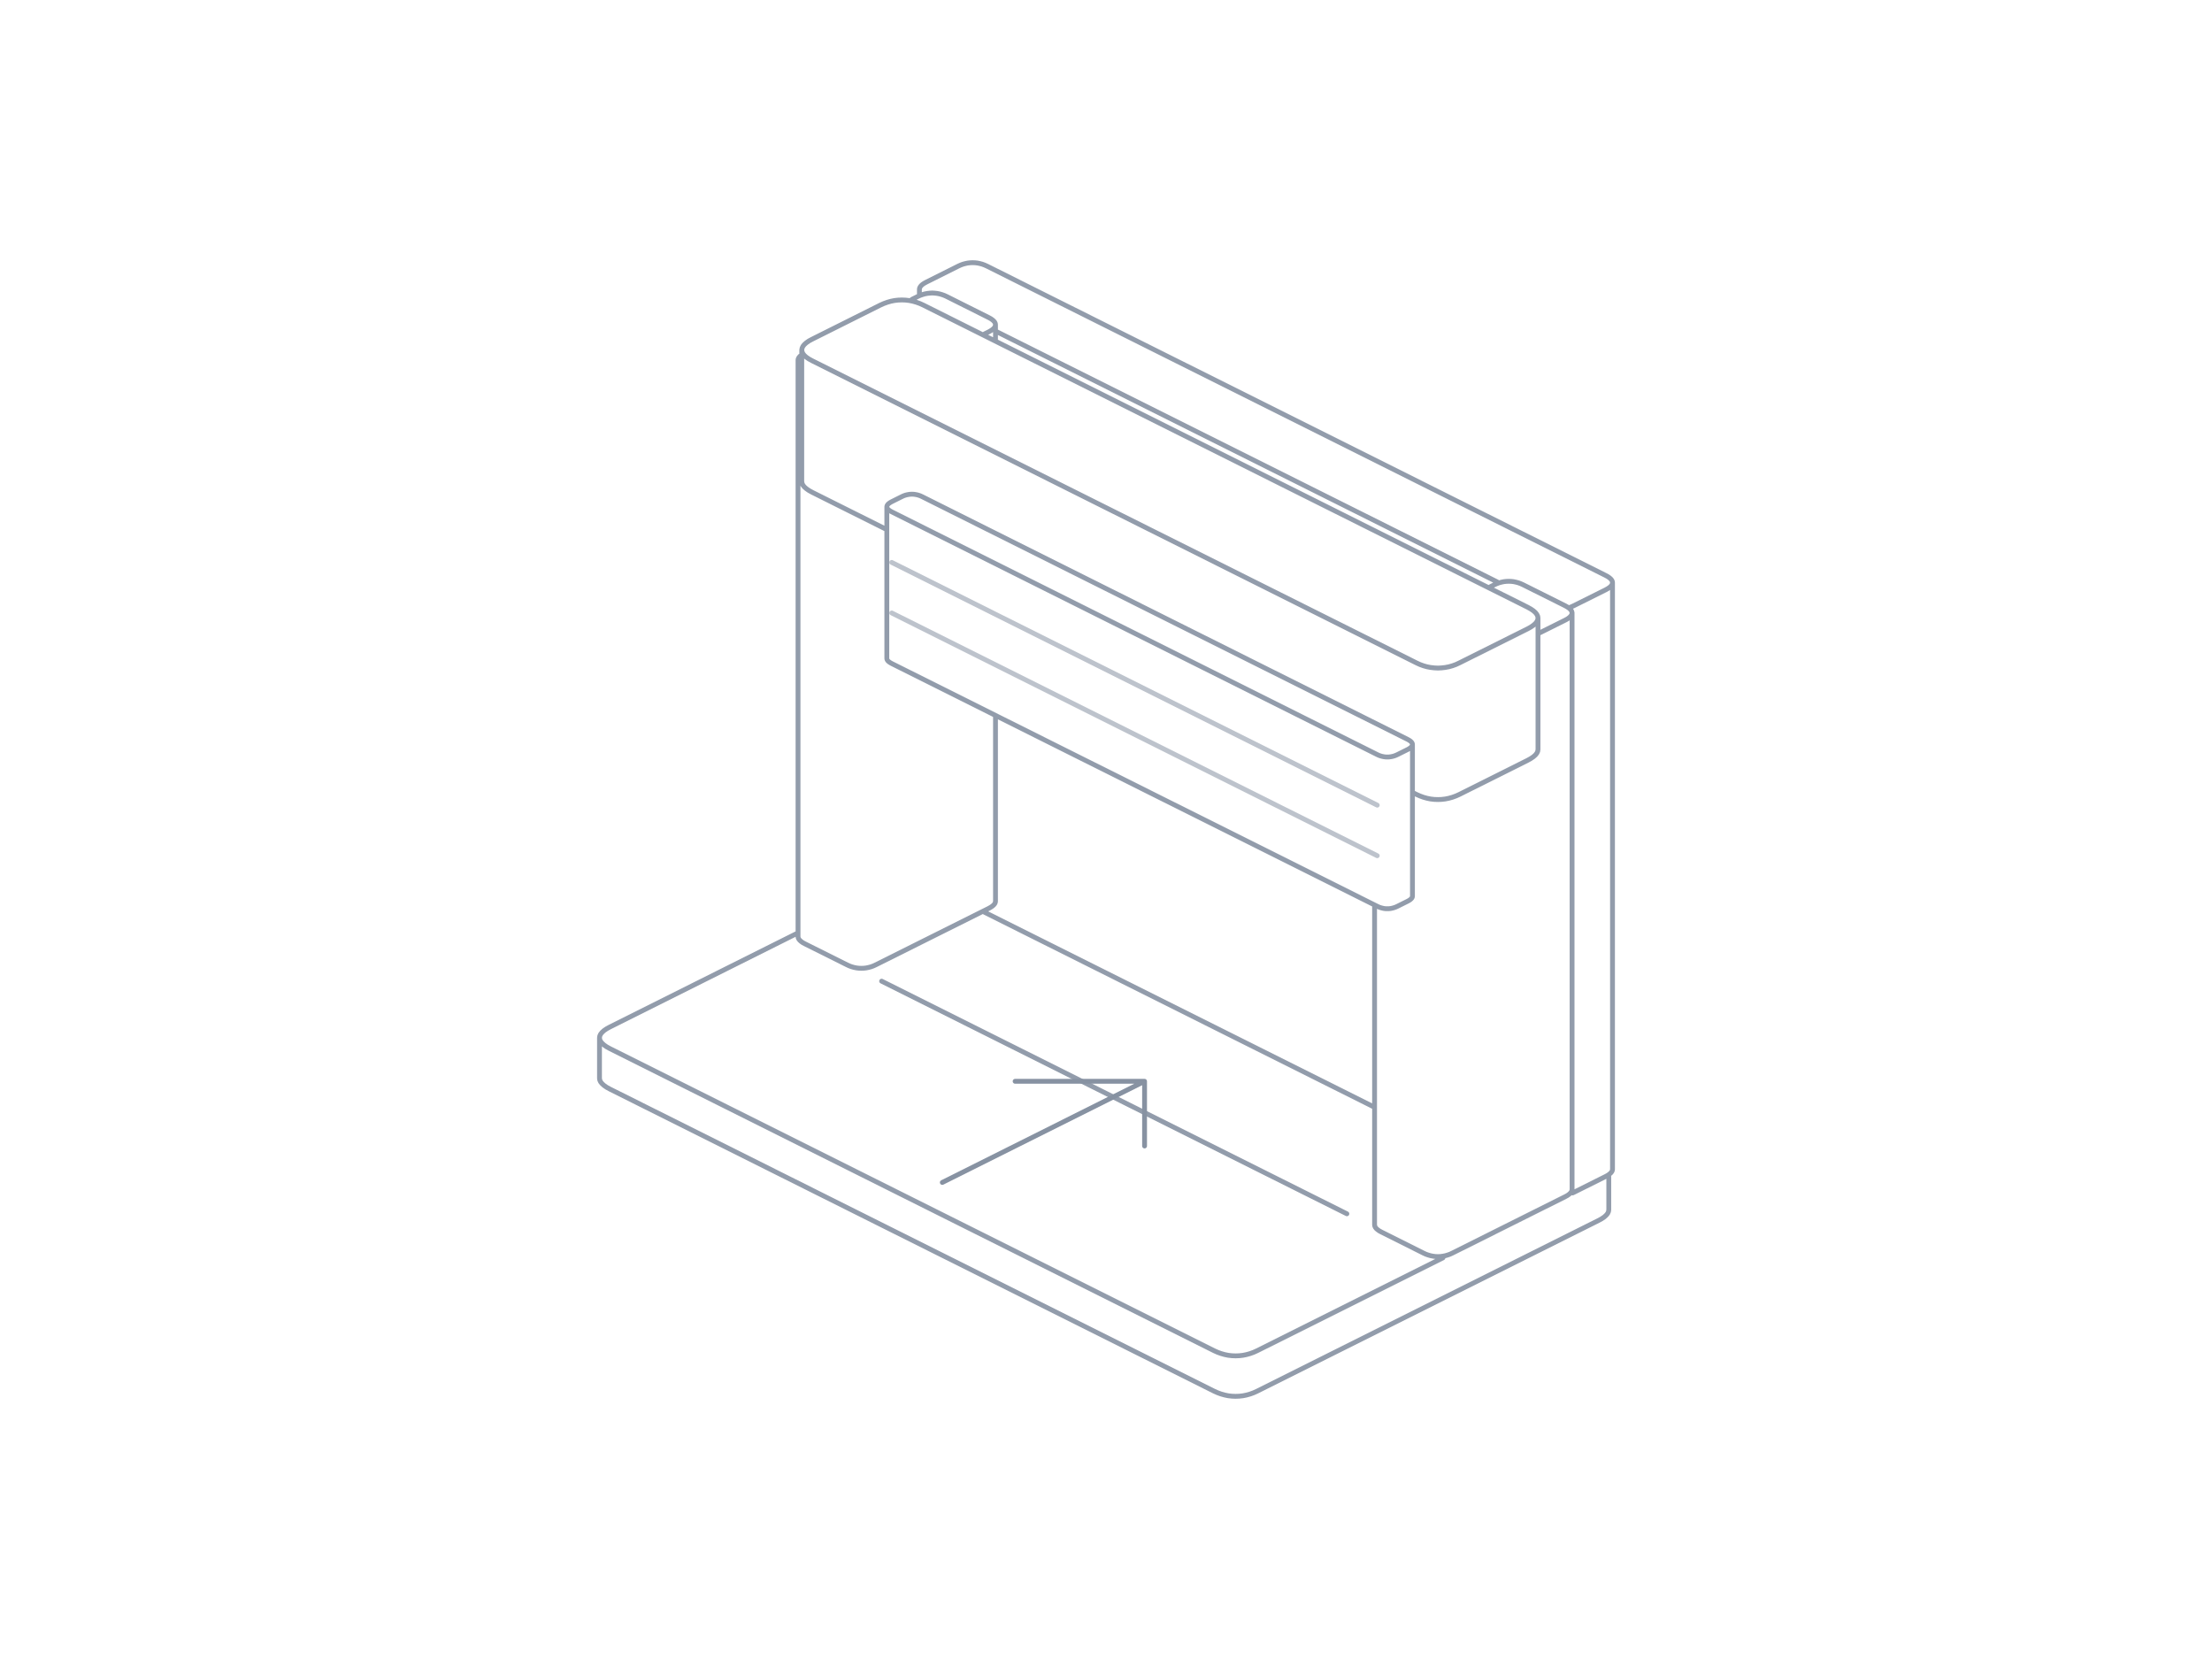
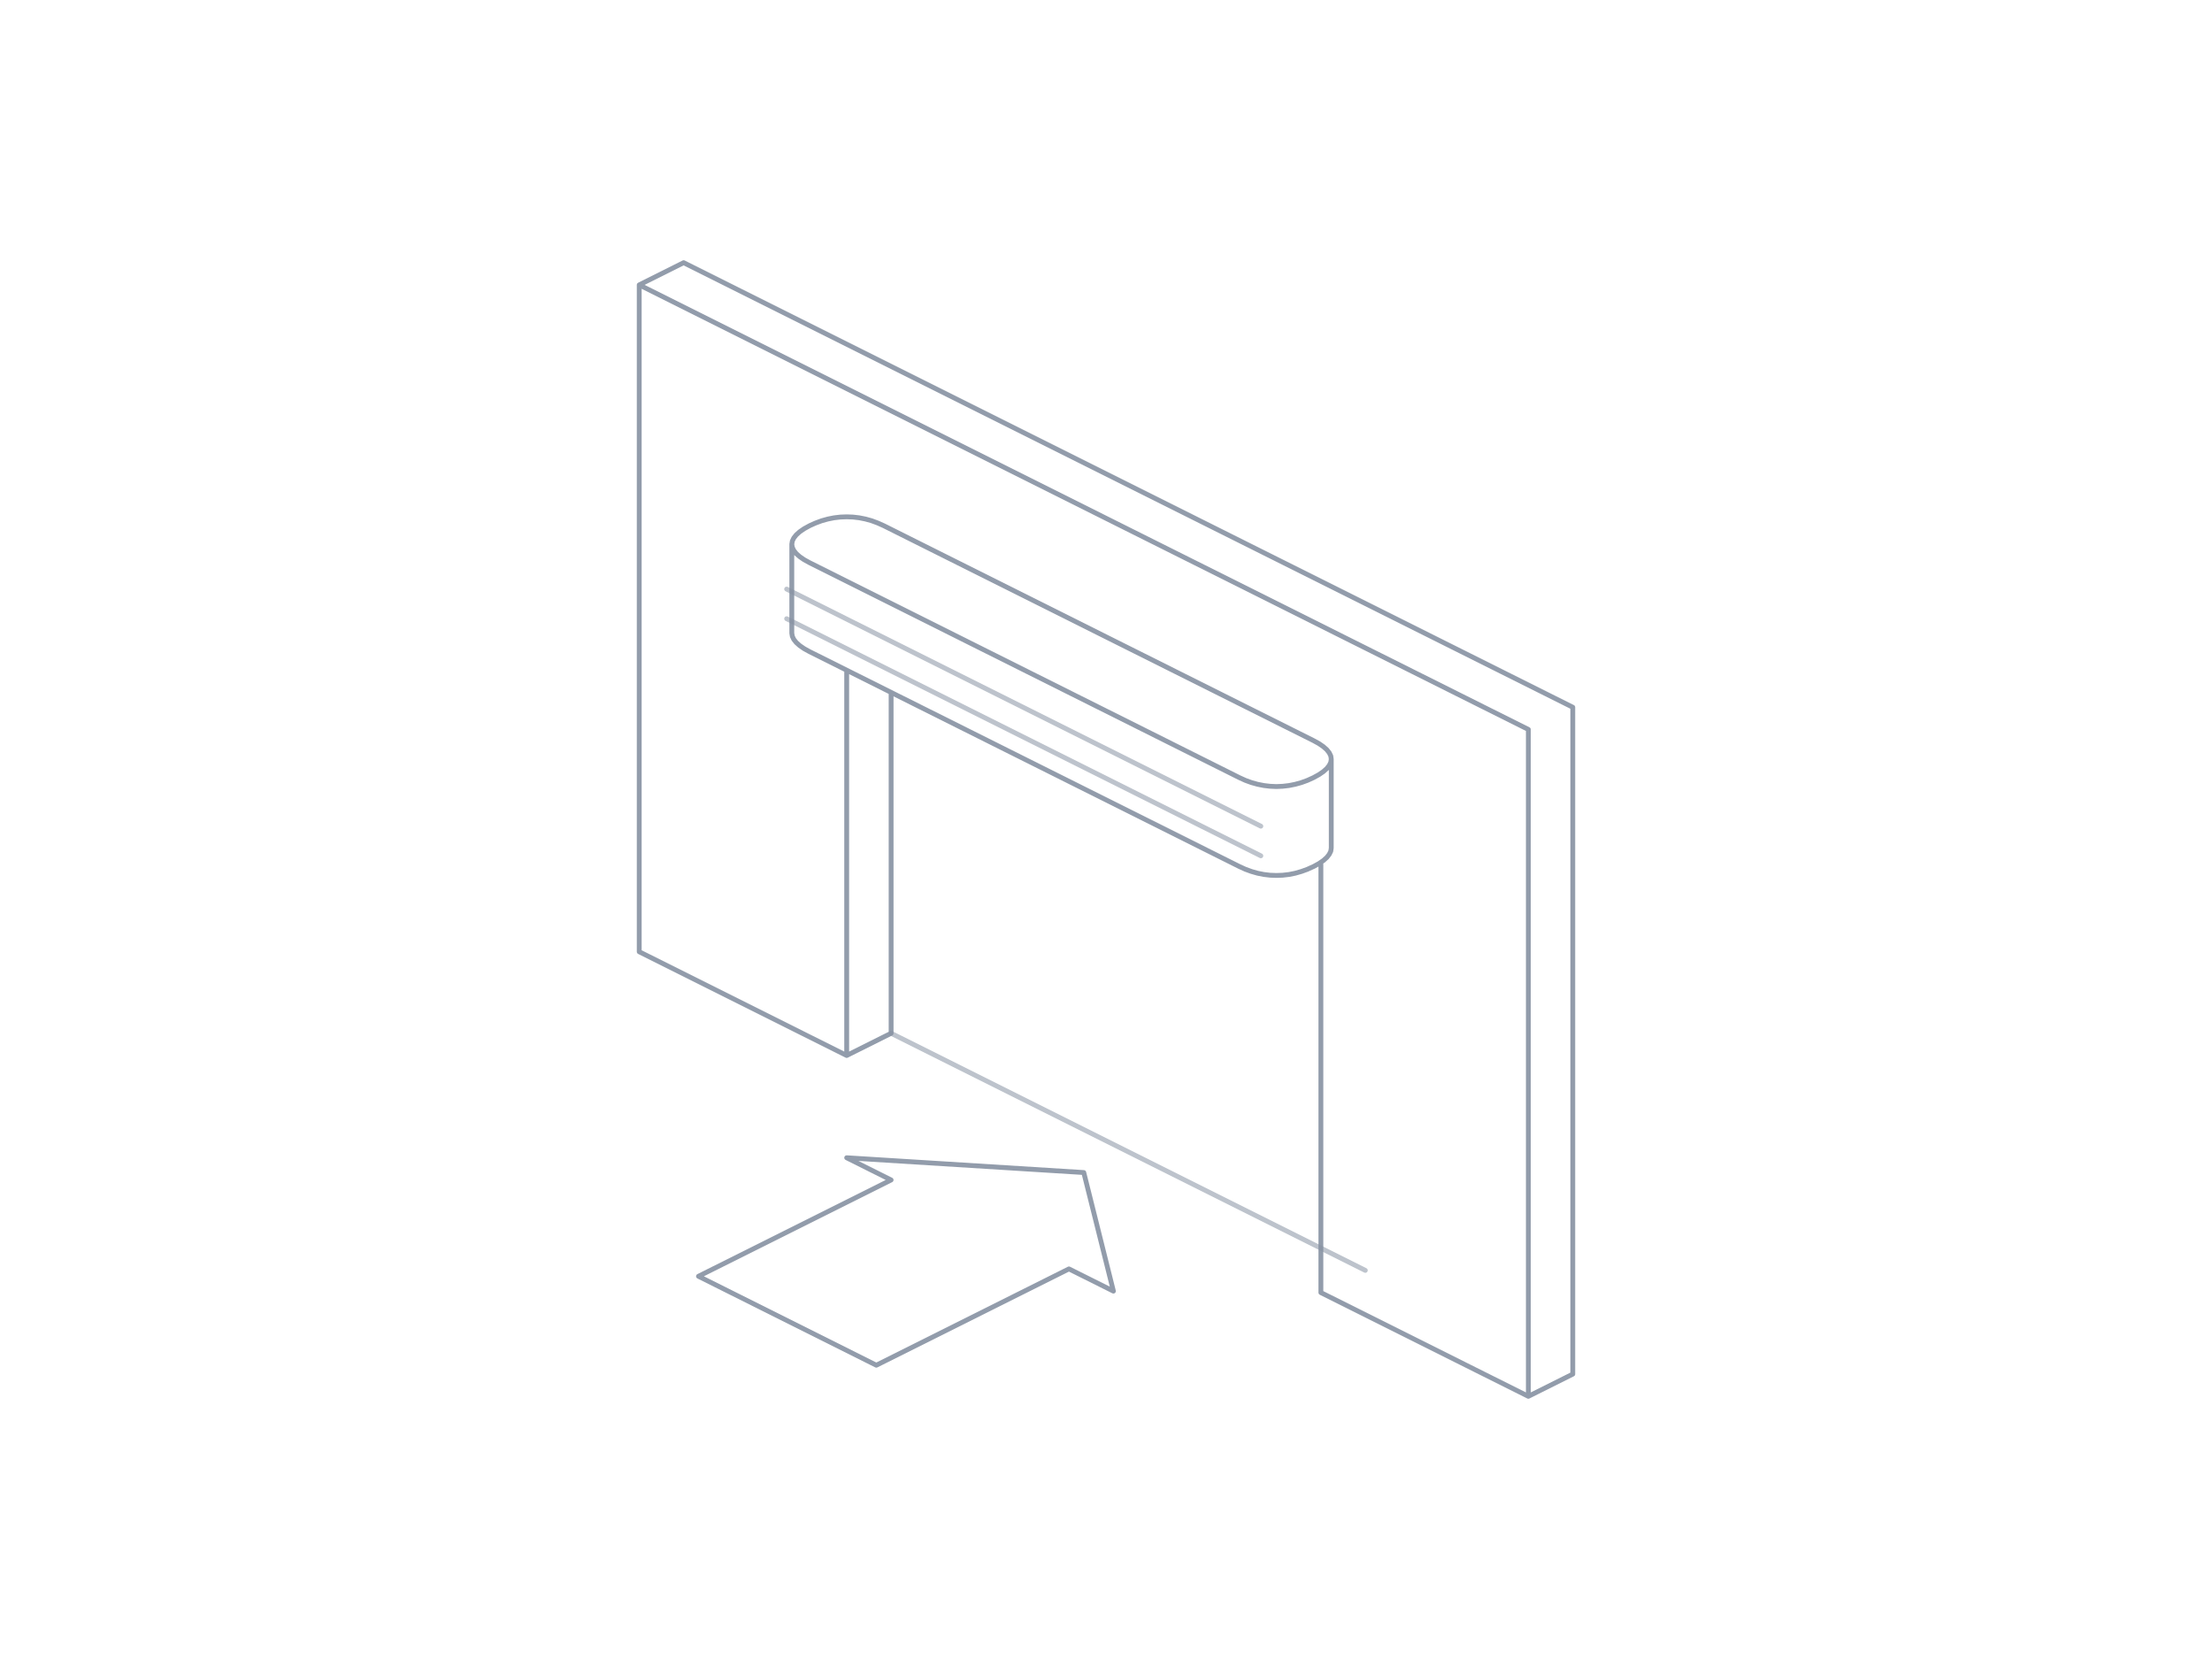
<svg xmlns="http://www.w3.org/2000/svg" viewBox="0 0 480 360" role="img" color="#8792a2" fill="none" stroke="currentColor" stroke-width="1.05" stroke-linecap="round" stroke-linejoin="round">
-   <path vector-effect="non-scaling-stroke" stroke-opacity=".55" d="M193.50,133.01 298.86,185.69 M193.50,122.04 298.86,174.72" />
-   <path vector-effect="non-scaling-stroke" stroke-opacity=".9" d="M172.82,202.61 132.33,222.86 131.64,223.24 131.08,223.62 130.65,224.01 130.33,224.41 130.15,224.80 130.09,225.20 130.09,233.98 130.15,234.38 130.33,234.77 130.65,235.16 131.08,235.55 131.64,235.94 132.33,236.32 263.45,301.88 264.21,302.22 264.98,302.50 265.76,302.72 266.54,302.88 267.33,302.97 268.13,303.00 268.92,302.97 269.71,302.88 270.50,302.72 271.28,302.50 272.05,302.22 272.80,301.88 346.86,264.85 347.55,264.47 348.11,264.09 348.54,263.70 348.86,263.31 349.04,262.91 349.10,262.51 349.10,255.31 M313.12,272.94 272.80,293.10 272.05,293.44 271.28,293.72 270.50,293.94 269.71,294.10 268.92,294.19 268.13,294.22 267.33,294.19 266.54,294.10 265.76,293.94 264.98,293.72 264.21,293.44 263.45,293.10 132.33,227.54 131.64,227.16 131.08,226.77 130.65,226.38 130.33,225.99 130.15,225.60 130.09,225.20 M211.06,57.00 210.53,57.02 210.00,57.08 209.48,57.19 208.96,57.33 208.45,57.52 207.94,57.75 201.01,61.22 200.55,61.47 200.18,61.72 199.89,61.98 199.68,62.25 199.55,62.51 199.51,62.77 199.51,63.79 M213.65,197.96 297.93,240.10 M341.24,258.87 341.48,258.76 348.42,255.29 348.88,255.04 349.25,254.78 349.54,254.52 349.75,254.26 349.87,254.00 349.91,253.73 349.91,126.43 349.87,126.16 349.75,125.90 349.54,125.64 349.25,125.38 348.88,125.12 348.42,124.87 214.18,57.75 213.67,57.52 213.16,57.33 212.64,57.19 212.12,57.08 211.59,57.02 211.06,57.00 M349.91,126.43 349.87,126.69 349.75,126.96 349.54,127.22 349.25,127.48 348.88,127.73 348.42,127.99 341.48,131.45 340.98,131.68 340.77,131.76 M324.86,126.26 216.37,72.02 M202.28,63.58 201.75,63.61 201.22,63.67 200.70,63.77 200.18,63.92 199.67,64.10 199.16,64.33 197.88,64.97 M173.63,77.27 173.55,77.35 173.34,77.61 173.21,77.87 173.17,78.14 173.17,203.25 173.21,203.51 173.34,203.78 173.55,204.04 173.84,204.30 174.21,204.56 174.67,204.81 183.80,209.37 184.30,209.60 184.82,209.79 185.33,209.93 185.86,210.04 186.39,210.10 186.92,210.12 187.45,210.10 187.97,210.04 188.50,209.93 189.02,209.79 189.53,209.60 190.03,209.37 214.53,197.13 214.99,196.87 215.36,196.62 215.65,196.36 215.86,196.10 215.98,195.83 216.02,195.57 216.02,155.64 M216.02,73.64 216.02,70.46 215.98,70.19 215.86,69.93 215.65,69.67 215.36,69.41 214.99,69.15 214.53,68.90 205.40,64.33 204.89,64.10 204.38,63.92 203.86,63.77 203.34,63.67 202.81,63.61 202.28,63.58 M216.02,70.46 215.98,70.72 215.86,70.99 215.65,71.25 215.36,71.51 214.99,71.76 214.53,72.02 213.65,72.46 M327.39,126.14 326.86,126.16 326.33,126.22 325.81,126.33 325.29,126.47 324.78,126.66 324.27,126.89 323.39,127.33 M298.28,196.77 298.28,265.80 298.33,266.07 298.45,266.33 298.66,266.60 298.95,266.85 299.32,267.11 299.78,267.36 308.91,271.93 309.41,272.16 309.93,272.34 310.45,272.49 310.97,272.59 311.50,272.66 312.03,272.68 312.56,272.66 313.08,272.59 313.61,272.49 314.13,272.34 314.64,272.16 315.14,271.93 339.64,259.68 340.10,259.43 340.47,259.17 340.76,258.91 340.97,258.65 341.09,258.39 341.14,258.12 341.14,133.01 341.09,132.75 340.97,132.48 340.76,132.22 340.47,131.96 340.10,131.71 339.64,131.45 330.51,126.89 330.00,126.66 329.49,126.47 328.97,126.33 328.45,126.22 327.92,126.16 327.39,126.14 M341.14,133.01 341.09,133.28 340.97,133.54 340.76,133.80 340.47,134.06 340.10,134.32 339.64,134.57 334.09,137.34 M195.70,65.09 194.90,65.12 194.11,65.21 193.32,65.37 192.55,65.59 191.78,65.87 191.02,66.21 176.23,73.61 175.54,73.98 174.98,74.37 174.54,74.76 174.23,75.15 174.05,75.55 173.98,75.94 173.98,104.48 174.05,104.88 174.23,105.27 174.54,105.66 174.98,106.05 175.54,106.44 176.23,106.82 192.09,114.75 M306.85,172.13 307.35,172.38 308.11,172.72 308.88,173.00 309.65,173.22 310.44,173.38 311.23,173.47 312.03,173.50 312.82,173.47 313.61,173.38 314.40,173.22 315.18,173.00 315.95,172.72 316.70,172.38 331.50,164.98 332.18,164.60 332.74,164.22 333.18,163.83 333.49,163.44 333.68,163.04 333.74,162.64 333.74,134.11 333.68,133.71 333.49,133.32 333.18,132.92 332.74,132.53 332.18,132.15 331.50,131.77 200.37,66.21 199.62,65.87 198.85,65.59 198.07,65.37 197.28,65.21 196.49,65.12 195.70,65.09 M333.74,134.11 333.68,134.51 333.49,134.90 333.18,135.30 332.74,135.68 332.18,136.07 331.50,136.45 316.70,143.84 315.95,144.19 315.18,144.47 314.40,144.69 313.61,144.84 312.82,144.93 312.03,144.97 311.23,144.93 310.44,144.84 309.65,144.69 308.88,144.47 308.11,144.19 307.35,143.84 176.23,78.28 175.54,77.90 174.98,77.52 174.54,77.13 174.23,76.74 174.05,76.34 173.98,75.94 M197.89,107.24 197.52,107.25 197.15,107.30 196.78,107.37 196.42,107.47 196.06,107.60 195.71,107.76 193.49,108.87 193.17,109.05 192.91,109.23 192.70,109.41 192.56,109.60 192.47,109.78 192.44,109.97 192.44,142.89 192.47,143.07 192.56,143.26 192.70,143.44 192.91,143.62 193.17,143.80 193.49,143.98 298.87,196.67 299.22,196.83 299.58,196.96 299.95,197.06 300.31,197.14 300.68,197.18 301.05,197.19 301.42,197.18 301.79,197.14 302.16,197.06 302.52,196.96 302.88,196.83 303.23,196.67 305.46,195.56 305.78,195.38 306.04,195.20 306.24,195.02 306.39,194.84 306.47,194.65 306.50,194.47 306.50,161.55 306.47,161.36 306.39,161.18 306.24,160.99 306.04,160.81 305.78,160.63 305.46,160.45 200.07,107.76 199.72,107.60 199.36,107.47 199.00,107.37 198.63,107.30 198.26,107.25 197.89,107.24 M306.50,161.55 306.47,161.73 306.39,161.92 306.24,162.10 306.04,162.28 305.78,162.46 305.46,162.64 303.23,163.75 302.88,163.91 302.52,164.04 302.16,164.14 301.79,164.21 301.42,164.26 301.05,164.27 300.68,164.26 300.31,164.21 299.95,164.14 299.58,164.04 299.22,163.91 298.87,163.75 193.49,111.06 193.17,110.88 192.91,110.70 192.70,110.52 192.56,110.34 192.47,110.15 192.44,109.97 M191.31,212.91 292.27,263.39" />
-   <path vector-effect="non-scaling-stroke" stroke-opacity="1" d="M204.48,256.59 248.37,234.64 M248.37,248.68 248.37,234.64 220.28,234.64" />
+   <path vector-effect="non-scaling-stroke" stroke-opacity=".55" d="M170.70,134.26 273.60,185.71 M170.70,127.83 273.60,179.28 M193.37,224.22 296.27,275.67" />
+   <path vector-effect="non-scaling-stroke" stroke-opacity=".9" d="M138.71,61.82 138.71,206.53 183.73,229.04 193.37,224.22 193.37,150.65 M286.63,187.52 286.63,280.49 331.65,303.00 341.29,298.18 341.29,153.47 148.35,57.00 138.71,61.82 M138.71,206.53 183.73,229.04 183.73,145.82 M286.63,187.52 286.63,280.49 331.65,303.00 331.65,158.29 138.71,61.82 138.71,206.53 M183.73,112.15 182.36,112.20 181.00,112.36 179.65,112.63 178.31,113.00 176.99,113.49 175.69,114.07 175.68,114.08 174.50,114.73 173.54,115.39 172.79,116.06 172.25,116.74 171.93,117.42 171.82,118.10 171.82,137.39 171.93,138.07 172.25,138.75 172.79,139.43 173.54,140.10 174.50,140.76 175.68,141.41 268.95,188.04 270.25,188.63 271.57,189.11 272.90,189.49 274.26,189.76 275.62,189.92 276.98,189.97 278.34,189.92 279.71,189.76 281.06,189.49 282.39,189.11 283.71,188.63 285.01,188.04 285.03,188.04 286.21,187.39 287.17,186.73 287.92,186.06 288.45,185.38 288.78,184.70 288.88,184.02 288.88,164.73 288.78,164.04 288.45,163.36 287.92,162.69 287.17,162.02 286.21,161.36 285.03,160.71 191.76,114.07 190.46,113.49 189.14,113.00 187.80,112.63 186.45,112.36 185.09,112.20 183.73,112.15 M288.88,164.73 288.78,165.41 288.45,166.09 287.92,166.76 287.17,167.43 286.21,168.09 285.03,168.74 285.01,168.75 283.71,169.34 282.39,169.82 281.06,170.19 279.71,170.46 278.34,170.62 276.98,170.68 275.62,170.62 274.26,170.46 272.90,170.19 271.57,169.82 270.25,169.34 268.95,168.75 175.68,122.11 174.50,121.46 173.54,120.80 172.79,120.14 172.25,119.46 171.93,118.78 171.82,118.10 M151.57,276.95 193.37,256.05 183.73,251.23 235.18,254.44 241.61,280.17 231.96,275.35 190.16,296.25 151.57,276.95" />
</svg>
